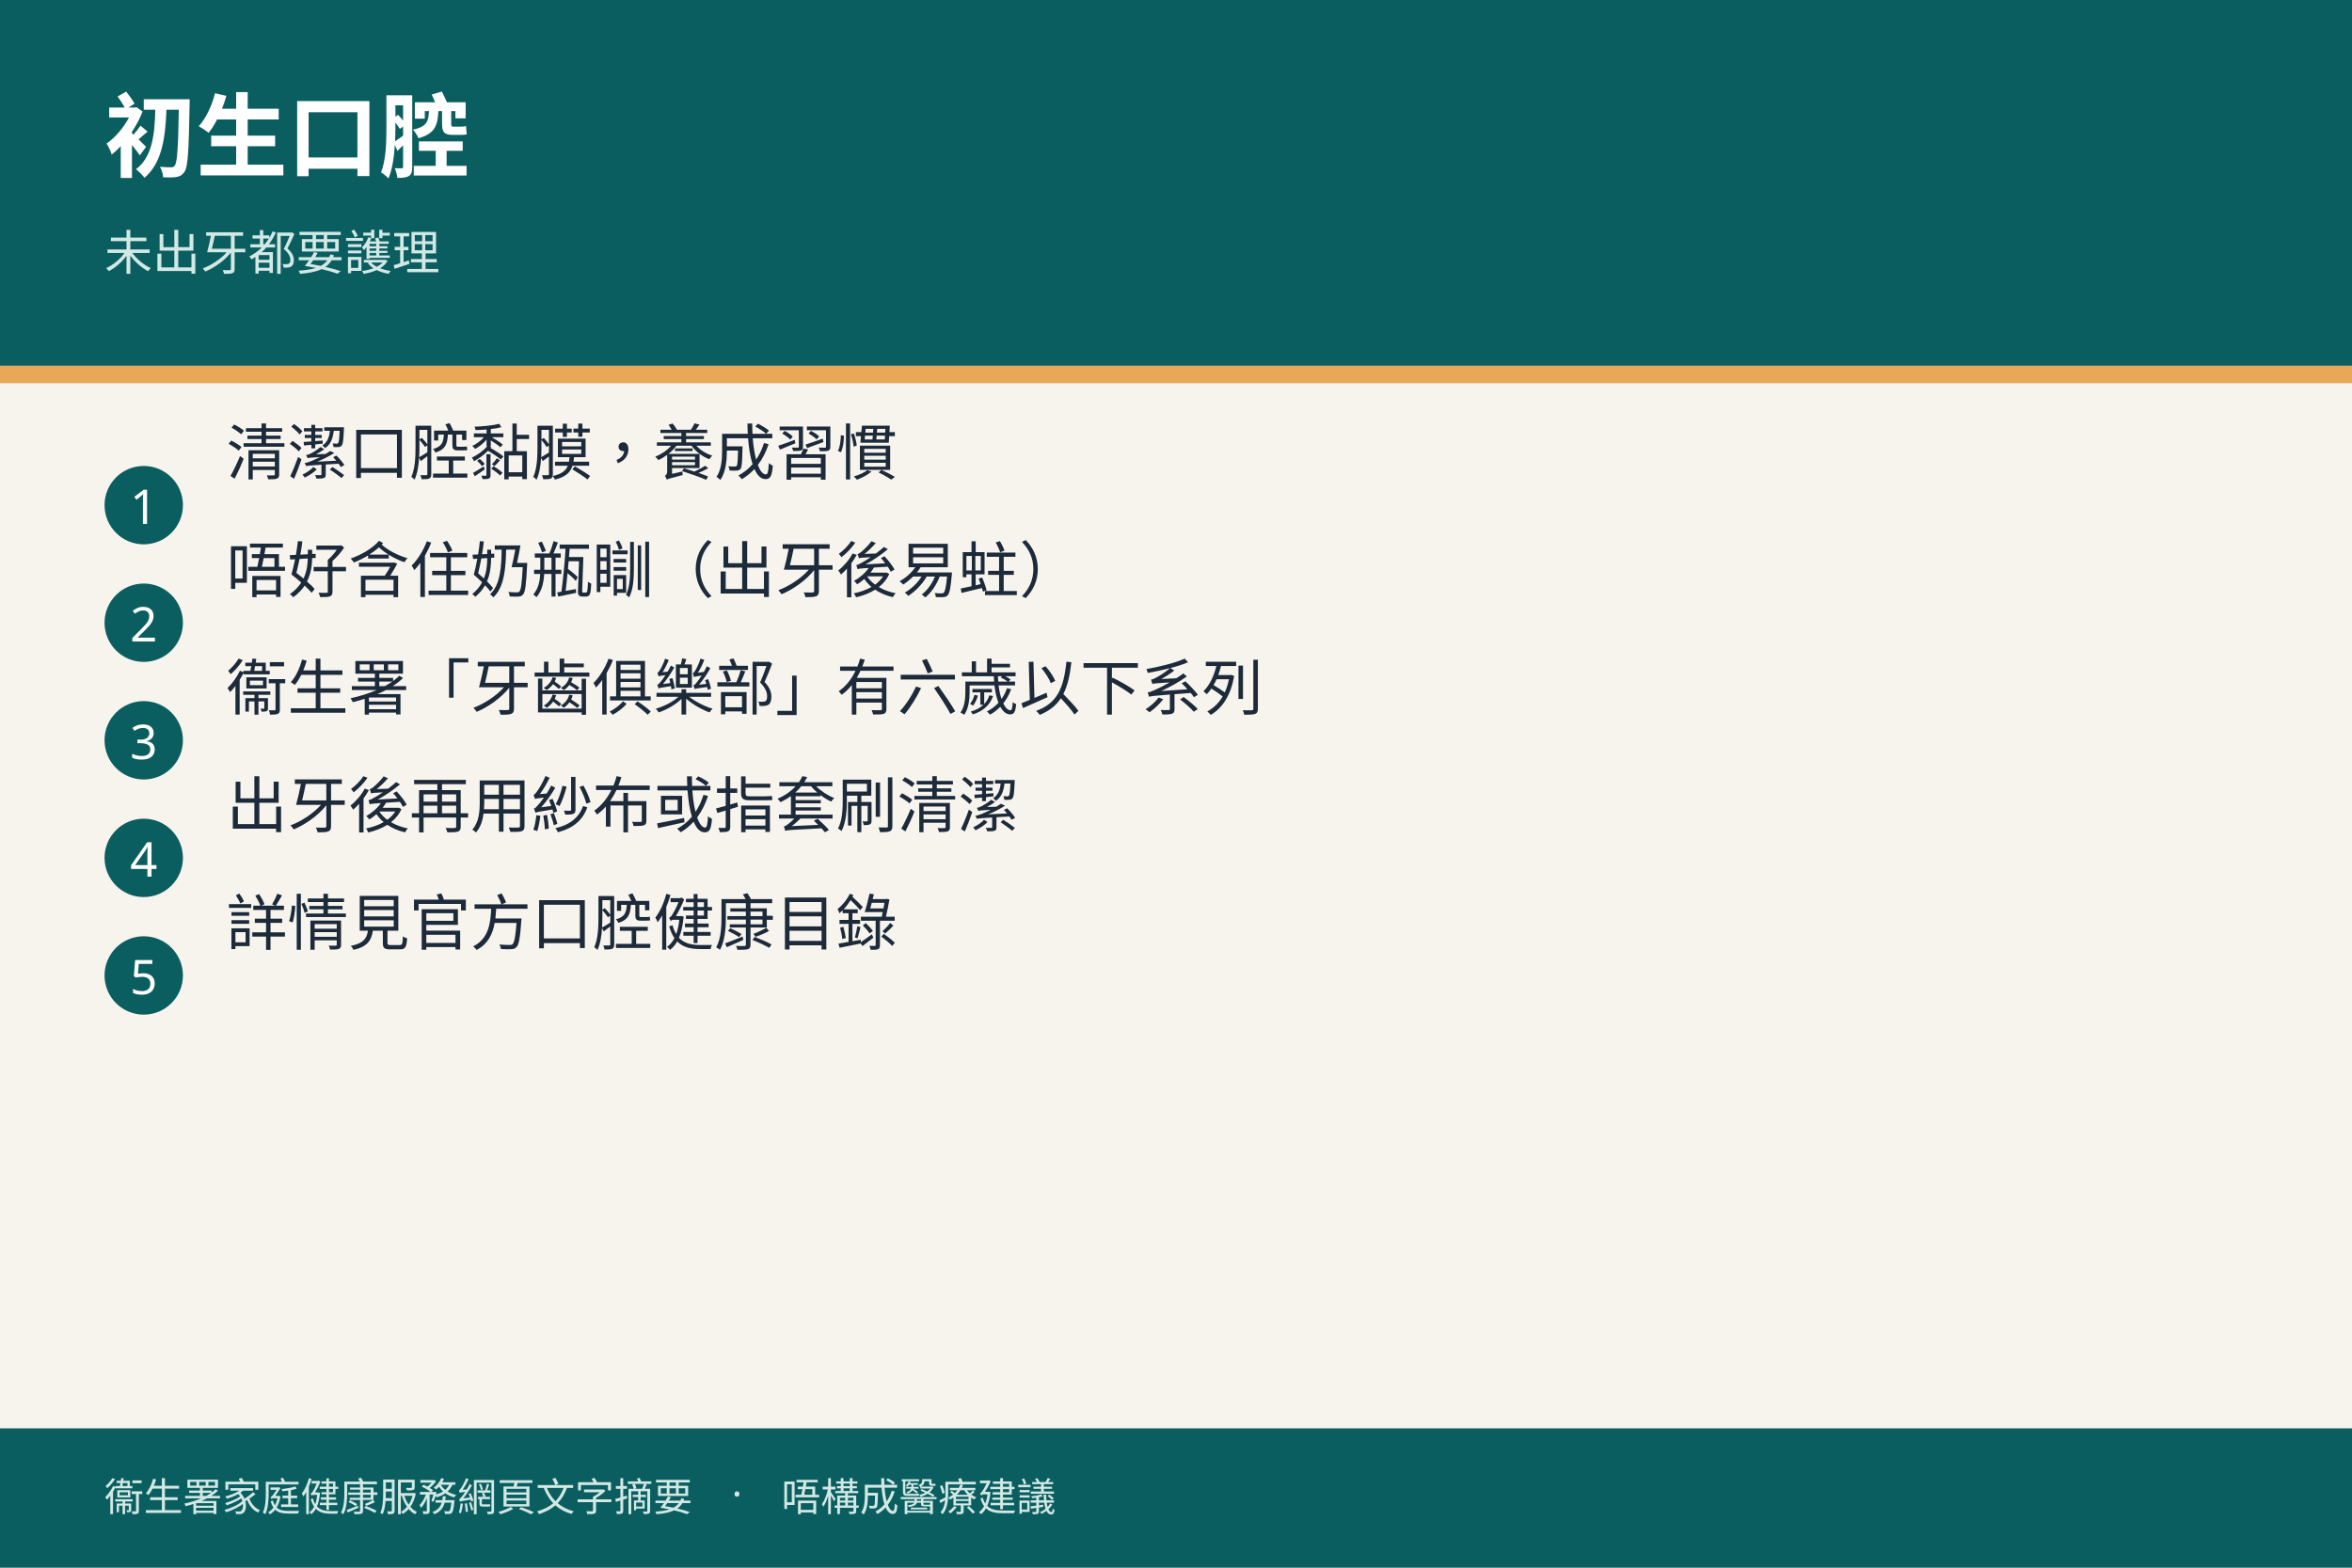
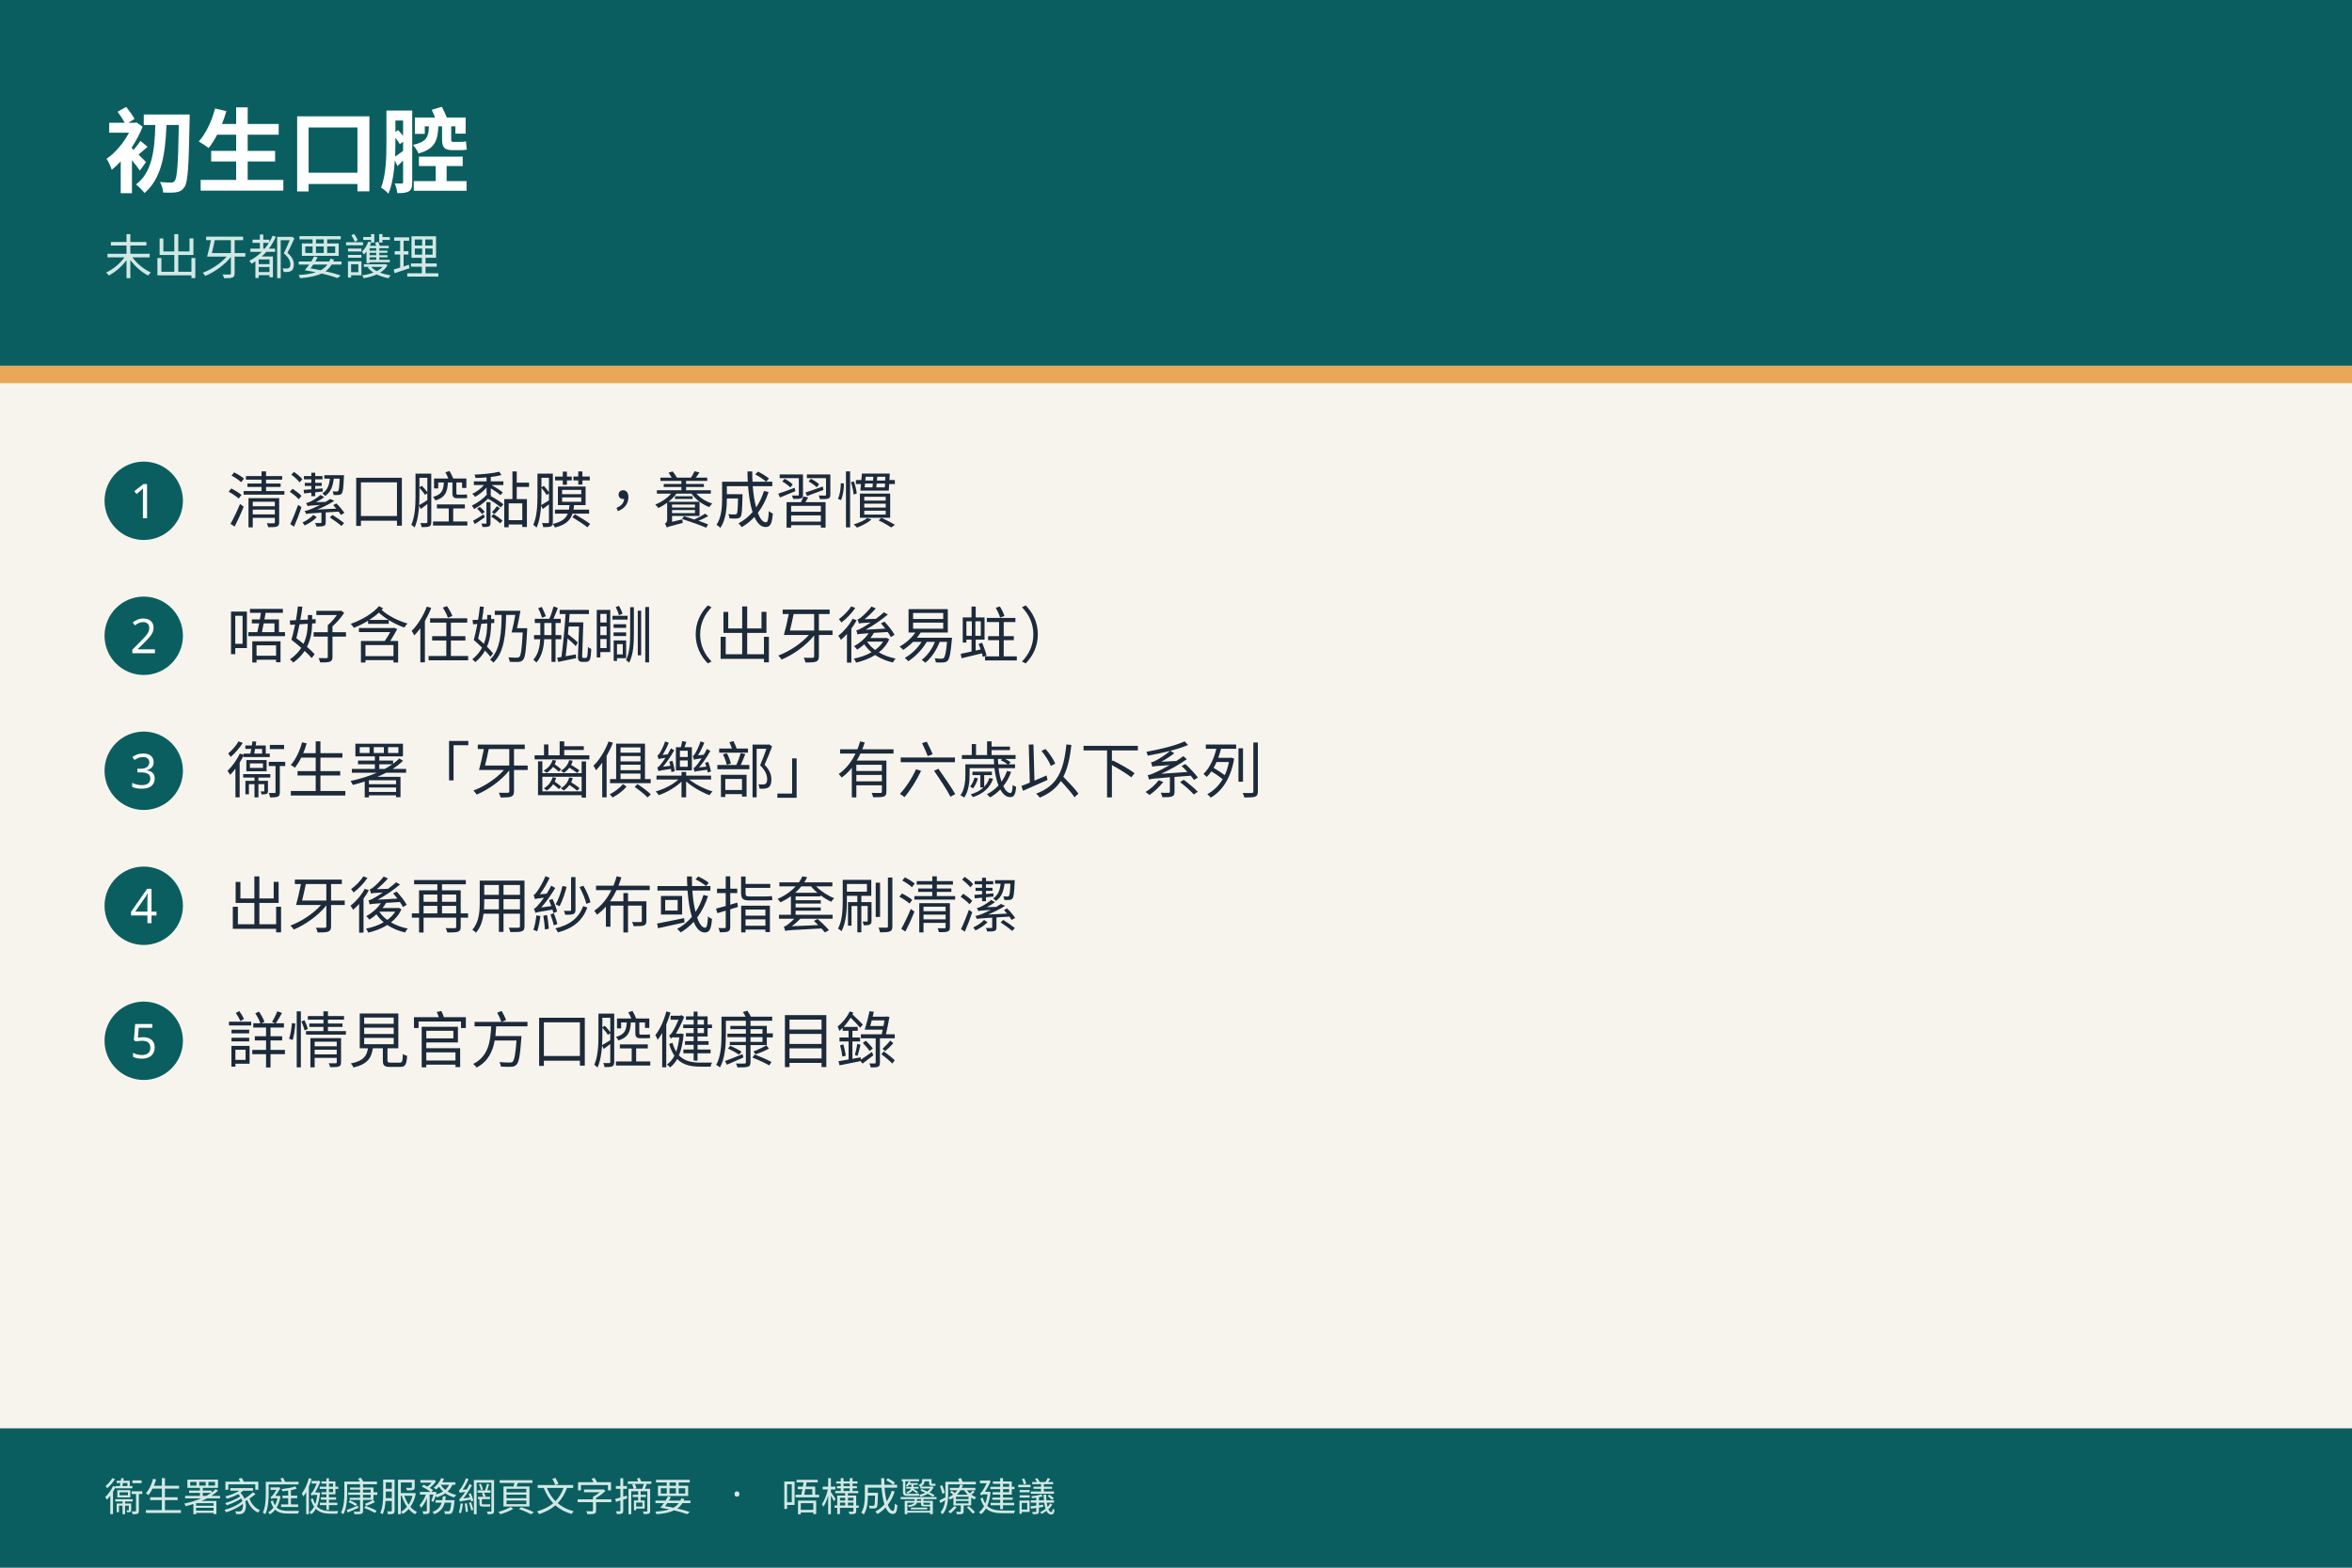
<svg xmlns="http://www.w3.org/2000/svg" viewBox="0 0 1080 720" width="100%" role="img" xml:lang="zh-Hant-HK">
  <style>text{font-family:"PingFang HK","Heiti TC","Noto Sans TC","Hiragino Sans CNS",sans-serif}</style>
  <rect width="1080" height="720" fill="#f7f4ee" />
  <rect width="1080" height="168" fill="#0b5e60" />
  <rect y="168" width="1080" height="8" fill="#e8a858" />
-   <text x="48" y="78" fill="#ffffff" font-size="42" font-weight="600">初生口腔</text>
-   <text x="48" y="124" fill="#d2e8e4" font-size="22">未出牙都要護理</text>
-   <circle cx="66" cy="232" r="18" fill="#0b5e60" />
-   <text x="66" y="233" fill="#ffffff" font-size="22" text-anchor="middle" dominant-baseline="middle">1</text>
-   <text x="104" y="218" fill="#1c2a3a" font-size="28">清潔口腔黏膜，養成習慣</text>
-   <circle cx="66" cy="286" r="18" fill="#0b5e60" />
-   <text x="66" y="287" fill="#ffffff" font-size="22" text-anchor="middle" dominant-baseline="middle">2</text>
-   <text x="104" y="272" fill="#1c2a3a" font-size="28">唔好含住奶瓶瞓（出牙後易蛀）</text>
-   <circle cx="66" cy="340" r="18" fill="#0b5e60" />
-   <text x="66" y="341" fill="#ffffff" font-size="22" text-anchor="middle" dominant-baseline="middle">3</text>
-   <text x="104" y="326" fill="#1c2a3a" font-size="28">衞生署「牙齒俱樂部」有六歲以下系列</text>
-   <circle cx="66" cy="394" r="18" fill="#0b5e60" />
-   <text x="66" y="395" fill="#ffffff" font-size="22" text-anchor="middle" dominant-baseline="middle">4</text>
-   <text x="104" y="380" fill="#1c2a3a" font-size="28">出牙後再用紗布或指套刷清潔</text>
-   <circle cx="66" cy="448" r="18" fill="#0b5e60" />
-   <text x="66" y="449" fill="#ffffff" font-size="22" text-anchor="middle" dominant-baseline="middle">5</text>
-   <text x="104" y="434" fill="#1c2a3a" font-size="28">詳情見官方口腔健康目錄</text>
+   <text x="48" y="70" dy="15" fill="#ffffff" font-size="42" font-weight="600">初生口腔</text>
+   <text x="48" y="118" dy="8" fill="#d2e8e4" font-size="22">未出牙都要護理</text>
+   <circle cx="66" cy="230" r="18" fill="#0b5e60" />
+   <text x="66" y="230" dy="8" fill="#ffffff" font-size="22" text-anchor="middle">1</text>
+   <text x="104" y="230" dy="10" fill="#1c2a3a" font-size="28">清潔口腔黏膜，養成習慣</text>
+   <circle cx="66" cy="292" r="18" fill="#0b5e60" />
+   <text x="66" y="292" dy="8" fill="#ffffff" font-size="22" text-anchor="middle">2</text>
+   <text x="104" y="292" dy="10" fill="#1c2a3a" font-size="28">唔好含住奶瓶瞓（出牙後易蛀）</text>
+   <circle cx="66" cy="354" r="18" fill="#0b5e60" />
+   <text x="66" y="354" dy="8" fill="#ffffff" font-size="22" text-anchor="middle">3</text>
+   <text x="104" y="354" dy="10" fill="#1c2a3a" font-size="28">衞生署「牙齒俱樂部」有六歲以下系列</text>
+   <circle cx="66" cy="416" r="18" fill="#0b5e60" />
+   <text x="66" y="416" dy="8" fill="#ffffff" font-size="22" text-anchor="middle">4</text>
+   <text x="104" y="416" dy="10" fill="#1c2a3a" font-size="28">出牙後再用紗布或指套刷清潔</text>
+   <circle cx="66" cy="478" r="18" fill="#0b5e60" />
+   <text x="66" y="478" dy="8" fill="#ffffff" font-size="22" text-anchor="middle">5</text>
+   <text x="104" y="478" dy="10" fill="#1c2a3a" font-size="28">詳情見官方口腔健康目錄</text>
  <rect y="656" width="1080" height="64" fill="#0b5e60" />
-   <text x="48" y="694" fill="#d2e8e4" font-size="18">衞生署家庭健康服務網頁文字摘要　·　唔構成醫療建議</text>
+   <text x="48" y="688" dy="6" fill="#d2e8e4" font-size="18">衞生署家庭健康服務網頁文字摘要　·　唔構成醫療建議</text>
</svg>
